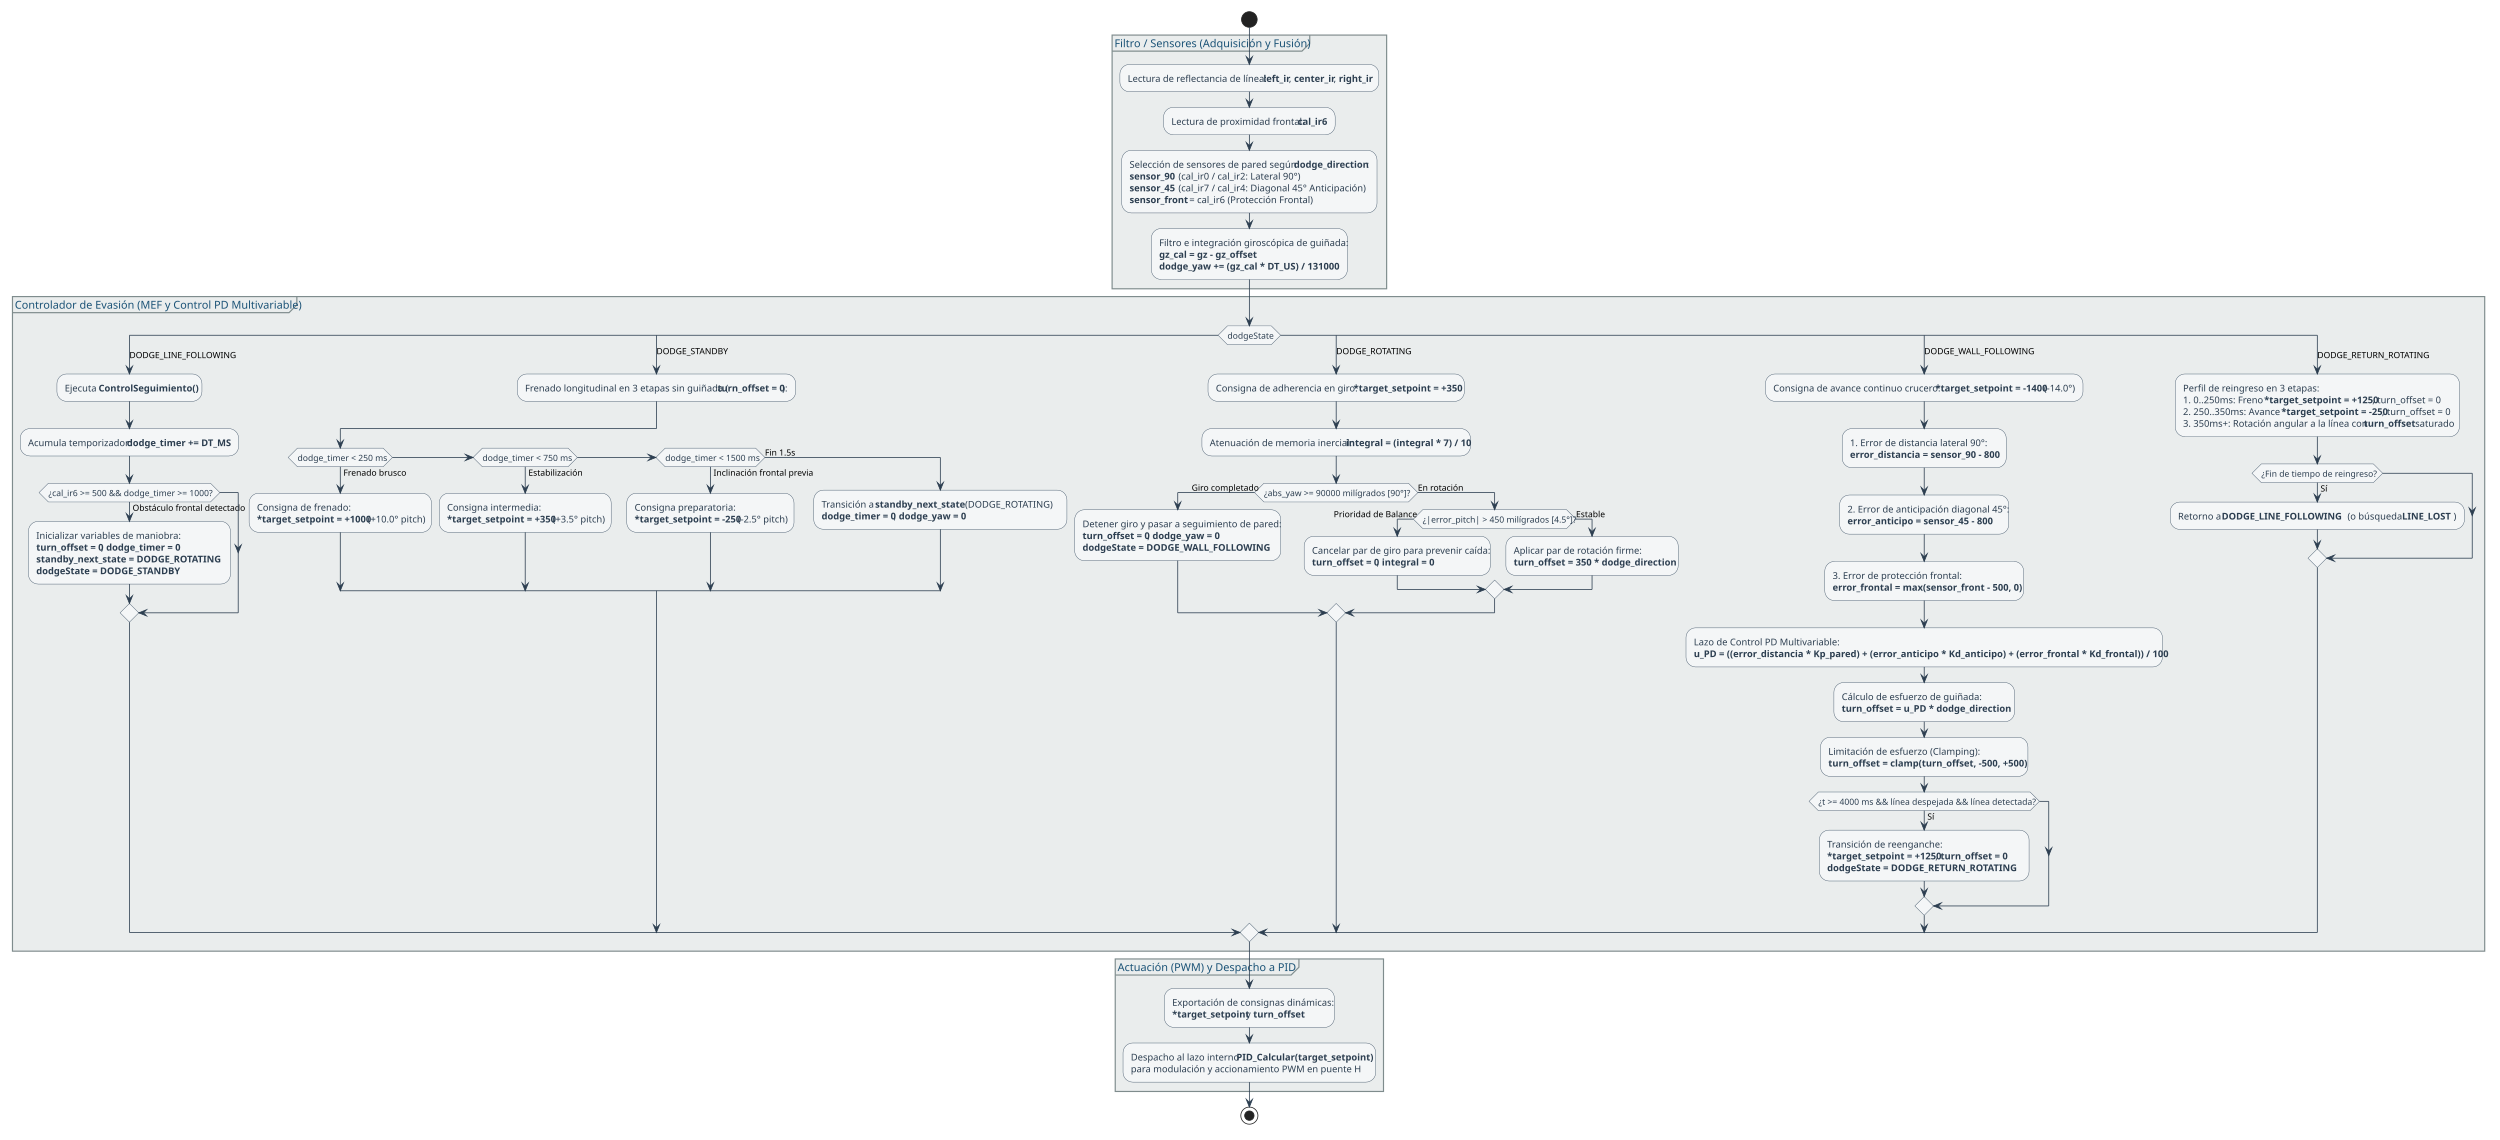
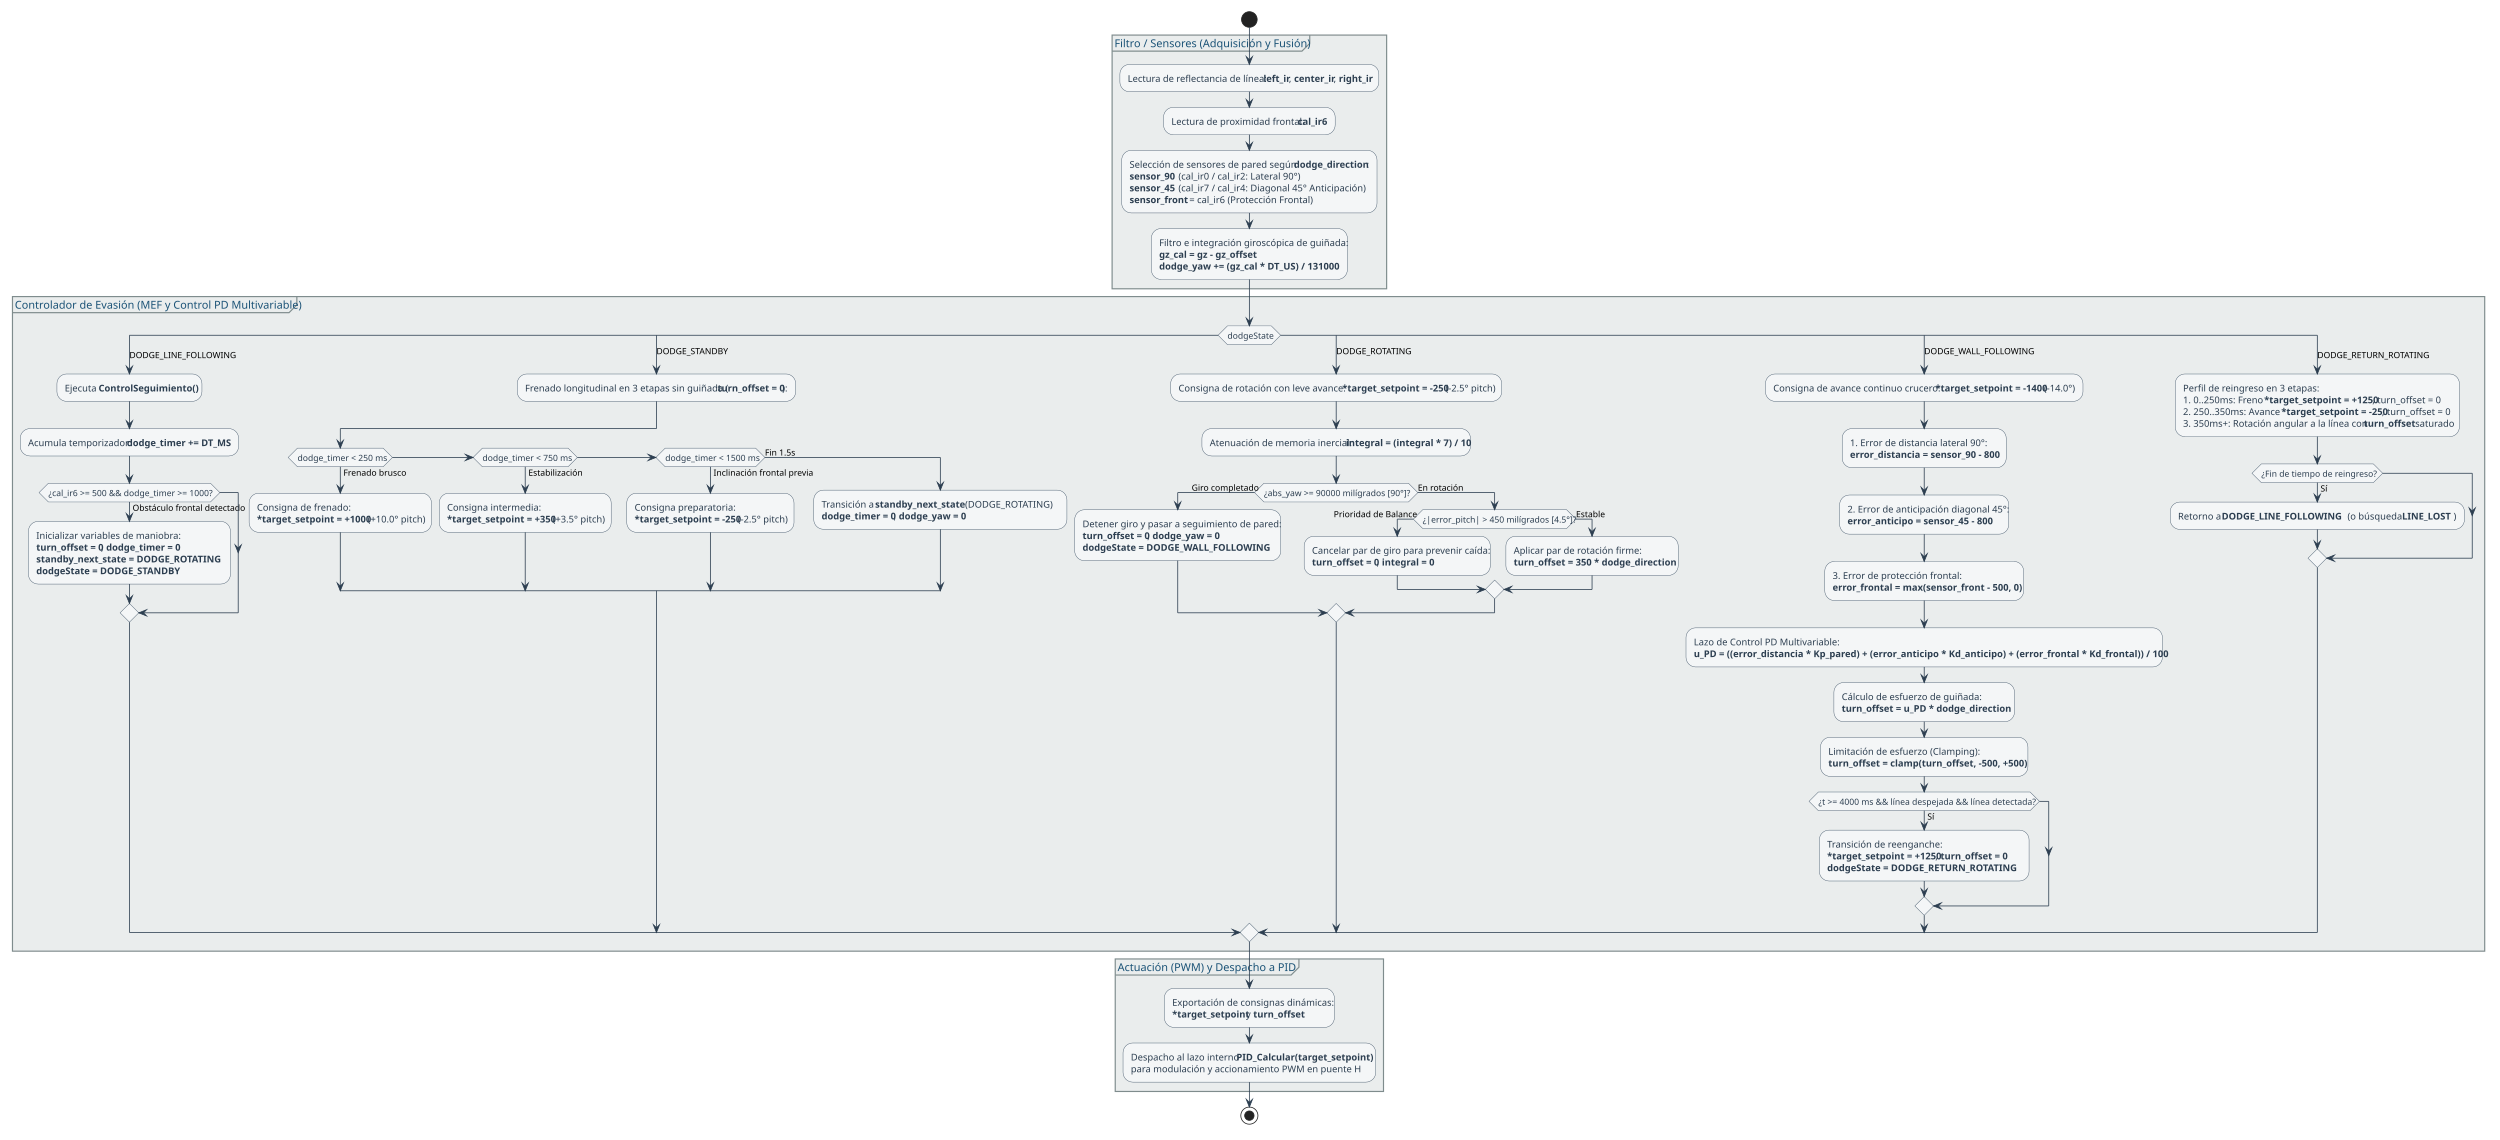
<svg xmlns="http://www.w3.org/2000/svg" version="1.1" data-diagram-type="ACTIVITY" style="width:3207px;height:1462px;background:#FFFFFF;" width="3207px" height="1462px" viewBox="0 0 3207 1462" zoomAndPan="magnify" preserveAspectRatio="none" contentStyleType="text/css">
  <defs />
  <g font-family="sans-serif" lengthAdjust="spacing">
    <ellipse cx="1602.687" cy="25" rx="10" ry="10" fill="#222" style="stroke:#222;stroke-width:1;" />
    <rect x="1426.608" y="45" width="352.158" height="325.453" fill="#EAEDED" style="stroke:#7F8C8D;stroke-width:1.5;" />
    <path d="M1680.145,45 L1680.145,55.609 L1670.145,65.609 L1426.608,65.609" style="stroke:#7F8C8D;stroke-width:1.5;" fill="none" />
    <text x="1429.608" y="60.533" fill="#1A5276" font-size="14" textLength="243.537">Filtro / Sensores (Adquisición y Fusión)</text>
    <rect x="1436.608" y="82.609" width="332.158" height="35.094" fill="#F4F6F7" style="stroke:#34495E;stroke-width:0.5;" rx="12.5" ry="12.5" />
    <text x="1446.608" y="105.066" fill="#2C3E50" font-size="12" textLength="170.777">Lectura de reflectancia de línea:</text>
    <text x="1620.719" y="105.066" fill="#2C3E50" font-size="12" textLength="32.678" font-weight="700">left_ir</text>
    <text x="1653.397" y="105.066" fill="#2C3E50" font-size="12">,</text>
    <text x="1660.065" y="105.066" fill="#2C3E50" font-size="12" textLength="50.695" font-weight="700">center_ir</text>
    <text x="1710.76" y="105.066" fill="#2C3E50" font-size="12">,</text>
    <text x="1717.428" y="105.066" fill="#2C3E50" font-size="12" textLength="41.338" font-weight="700">right_ir</text>
    <rect x="1492.627" y="137.703" width="220.121" height="35.094" fill="#F4F6F7" style="stroke:#34495E;stroke-width:0.5;" rx="12.5" ry="12.5" />
    <text x="1502.627" y="160.16" fill="#2C3E50" font-size="12" textLength="158.754">Lectura de proximidad frontal:</text>
    <text x="1664.715" y="160.16" fill="#2C3E50" font-size="12" textLength="38.033" font-weight="700">cal_ir6</text>
    <rect x="1438.946" y="192.797" width="327.482" height="80.375" fill="#F4F6F7" style="stroke:#34495E;stroke-width:0.5;" rx="12.5" ry="12.5" />
    <text x="1448.946" y="215.254" fill="#2C3E50" font-size="12" textLength="207.475">Selección de sensores de pared según</text>
    <text x="1659.755" y="215.254" fill="#2C3E50" font-size="12" textLength="93.34" font-weight="700">dodge_direction</text>
    <text x="1753.094" y="215.254" fill="#2C3E50" font-size="12">:</text>
    <text x="1448.946" y="230.348" fill="#2C3E50" font-size="12" textLength="59.373" font-weight="700">sensor_90</text>
    <text x="1511.653" y="230.348" fill="#2C3E50" font-size="12" textLength="153.533">(cal_ir0 / cal_ir2: Lateral 90°)</text>
    <text x="1448.946" y="245.441" fill="#2C3E50" font-size="12" textLength="59.373" font-weight="700">sensor_45</text>
    <text x="1511.653" y="245.441" fill="#2C3E50" font-size="12" textLength="232.248">(cal_ir7 / cal_ir4: Diagonal 45° Anticipación)</text>
    <text x="1448.946" y="260.535" fill="#2C3E50" font-size="12" textLength="73.348" font-weight="700">sensor_front</text>
    <text x="1525.628" y="260.535" fill="#2C3E50" font-size="12" textLength="154.395">= cal_ir6 (Protección Frontal)</text>
    <rect x="1476.97" y="293.172" width="251.434" height="65.281" fill="#F4F6F7" style="stroke:#34495E;stroke-width:0.5;" rx="12.5" ry="12.5" />
    <text x="1486.97" y="315.629" fill="#2C3E50" font-size="12" textLength="228.803">Filtro e integración giroscópica de guiñada:</text>
    <text x="1486.97" y="330.723" fill="#2C3E50" font-size="12" textLength="127.025" font-weight="700">gz_cal = gz - gz_offset</text>
    <text x="1486.97" y="345.816" fill="#2C3E50" font-size="12" textLength="231.434" font-weight="700">dodge_yaw += (gz_cal * DT_US) / 131000</text>
    <rect x="16" y="380.453" width="3171.375" height="839.699" fill="#EAEDED" style="stroke:#7F8C8D;stroke-width:1.5;" />
    <path d="M380.799,380.453 L380.799,391.063 L370.799,401.063 L16,401.063" style="stroke:#7F8C8D;stroke-width:1.5;" fill="none" />
    <text x="19" y="395.986" fill="#1A5276" font-size="14" textLength="354.799">Controlador de Evasión (MEF y Control PD Multivariable)</text>
    <polygon points="1574.551,418.063,1630.824,418.063,1642.824,430.063,1630.824,442.063,1574.551,442.063,1562.551,430.063,1574.551,418.063" fill="#F4F6F7" style="stroke:#34495E;stroke-width:0.5;stroke-linejoin:miter;stroke-miterlimit:10;" />
    <text x="1574.551" y="434.563" fill="#2C3E50" font-size="11" textLength="56.273">dodgeState</text>
    <rect x="73.036" y="479.734" width="186.014" height="35.094" fill="#F4F6F7" style="stroke:#34495E;stroke-width:0.5;" rx="12.5" ry="12.5" />
    <text x="83.036" y="502.191" fill="#2C3E50" font-size="12" textLength="40.025">Ejecuta</text>
    <text x="126.396" y="502.191" fill="#2C3E50" font-size="12" textLength="122.654" font-weight="700">ControlSeguimiento()</text>
    <rect x="26" y="549.828" width="280.086" height="35.094" fill="#F4F6F7" style="stroke:#34495E;stroke-width:0.5;" rx="12.5" ry="12.5" />
    <text x="36" y="572.285" fill="#2C3E50" font-size="12" textLength="123.387">Acumula temporizador:</text>
    <text x="162.721" y="572.285" fill="#2C3E50" font-size="12" textLength="133.365" font-weight="700">dodge_timer += DT_MS</text>
    <rect x="36.515" y="668.84" width="259.057" height="80.375" fill="#F4F6F7" style="stroke:#34495E;stroke-width:0.5;" rx="12.5" ry="12.5" />
    <text x="46.515" y="691.297" fill="#2C3E50" font-size="12" textLength="174.75">Inicializar variables de maniobra:</text>
    <text x="46.515" y="706.391" fill="#2C3E50" font-size="12" textLength="83.016" font-weight="700">turn_offset = 0</text>
    <text x="129.53" y="706.391" fill="#2C3E50" font-size="12">,</text>
    <text x="136.198" y="706.391" fill="#2C3E50" font-size="12" textLength="92.361" font-weight="700">dodge_timer = 0</text>
    <text x="46.515" y="721.484" fill="#2C3E50" font-size="12" textLength="239.057" font-weight="700">standby_next_state = DODGE_ROTATING</text>
    <text x="46.515" y="736.578" fill="#2C3E50" font-size="12" textLength="187.693" font-weight="700">dodgeState = DODGE_STANDBY</text>
    <polygon points="62.083,619.922,270.003,619.922,282.003,631.922,270.003,643.922,62.083,643.922,50.083,631.922,62.083,619.922" fill="#F4F6F7" style="stroke:#34495E;stroke-width:0.5;stroke-linejoin:miter;stroke-miterlimit:10;" />
    <text x="170.043" y="655.341" fill="#000" font-size="11" textLength="134.53">Obstáculo frontal detectado</text>
    <text x="62.083" y="636.423" fill="#2C3E50" font-size="11" textLength="207.92">¿cal_ir6 &gt;= 500 &amp;&amp; dodge_timer &gt;= 1000?</text>
    <polygon points="166.043,774.133,178.043,786.133,166.043,798.133,154.043,786.133,166.043,774.133" fill="#F4F6F7" style="stroke:#34495E;stroke-width:0.5;stroke-linejoin:miter;stroke-miterlimit:10;" />
    <rect x="663.511" y="479.734" width="357.189" height="35.094" fill="#F4F6F7" style="stroke:#34495E;stroke-width:0.5;" rx="12.5" ry="12.5" />
    <text x="673.511" y="502.191" fill="#2C3E50" font-size="12" textLength="246.844">Frenado longitudinal en 3 etapas sin guiñada (</text>
    <text x="920.355" y="502.191" fill="#2C3E50" font-size="12" textLength="83.016" font-weight="700">turn_offset = 0</text>
    <text x="1003.37" y="502.191" fill="#2C3E50" font-size="12" textLength="7.33">):</text>
    <polygon points="381.64,574.828,491.399,574.828,503.399,586.828,491.399,598.828,381.64,598.828,369.64,586.828,381.64,574.828" fill="#F4F6F7" style="stroke:#34495E;stroke-width:0.5;stroke-linejoin:miter;stroke-miterlimit:10;" />
    <text x="440.52" y="610.247" fill="#000" font-size="11" textLength="77.043">Frenado brusco</text>
    <text x="381.64" y="591.329" fill="#2C3E50" font-size="11" textLength="109.758">dodge_timer &lt; 250 ms</text>
    <rect x="319.571" y="632.664" width="233.896" height="50.188" fill="#F4F6F7" style="stroke:#34495E;stroke-width:0.5;" rx="12.5" ry="12.5" />
    <text x="329.571" y="655.121" fill="#2C3E50" font-size="12" textLength="114.75">Consigna de frenado:</text>
    <text x="329.571" y="670.215" fill="#2C3E50" font-size="12" textLength="138.727" font-weight="700">*target_setpoint = +1000</text>
    <text x="471.632" y="670.215" fill="#2C3E50" font-size="12" textLength="71.836">(+10.0° pitch)</text>
    <polygon points="618.863,574.828,728.621,574.828,740.621,586.828,728.621,598.828,618.863,598.828,606.863,586.828,618.863,574.828" fill="#F4F6F7" style="stroke:#34495E;stroke-width:0.5;stroke-linejoin:miter;stroke-miterlimit:10;" />
    <text x="677.742" y="610.247" fill="#000" font-size="11" textLength="67.257">Estabilización</text>
    <text x="618.863" y="591.329" fill="#2C3E50" font-size="11" textLength="109.758">dodge_timer &lt; 750 ms</text>
    <rect x="563.468" y="632.664" width="220.549" height="50.188" fill="#F4F6F7" style="stroke:#34495E;stroke-width:0.5;" rx="12.5" ry="12.5" />
    <text x="573.468" y="655.121" fill="#2C3E50" font-size="12" textLength="113.396">Consigna intermedia:</text>
    <text x="573.468" y="670.215" fill="#2C3E50" font-size="12" textLength="132.053" font-weight="700">*target_setpoint = +350</text>
    <text x="708.854" y="670.215" fill="#2C3E50" font-size="12" textLength="65.162">(+3.5° pitch)</text>
    <polygon points="853.341,574.828,969.217,574.828,981.217,586.828,969.217,598.828,853.341,598.828,841.341,586.828,853.341,574.828" fill="#F4F6F7" style="stroke:#34495E;stroke-width:0.5;stroke-linejoin:miter;stroke-miterlimit:10;" />
    <text x="915.279" y="610.247" fill="#000" font-size="11" textLength="118.621">Inclinación frontal previa</text>
    <text x="853.341" y="591.329" fill="#2C3E50" font-size="11" textLength="115.876">dodge_timer &lt; 1500 ms</text>
    <text x="981.217" y="584.411" fill="#000" font-size="11" textLength="39.128">Fin 1.5s</text>
    <rect x="804.017" y="632.664" width="214.525" height="50.188" fill="#F4F6F7" style="stroke:#34495E;stroke-width:0.5;" rx="12.5" ry="12.5" />
    <text x="814.017" y="655.121" fill="#2C3E50" font-size="12" textLength="122.074">Consigna preparatoria:</text>
    <text x="814.017" y="670.215" fill="#2C3E50" font-size="12" textLength="129.041" font-weight="700">*target_setpoint = -250</text>
    <text x="946.392" y="670.215" fill="#2C3E50" font-size="12" textLength="62.15">(-2.5° pitch)</text>
    <rect x="1043.9" y="628.746" width="324.74" height="50.188" fill="#F4F6F7" style="stroke:#34495E;stroke-width:0.5;" rx="12.5" ry="12.5" />
    <text x="1053.9" y="651.203" fill="#2C3E50" font-size="12" textLength="65.361">Transición a</text>
    <text x="1122.595" y="651.203" fill="#2C3E50" font-size="12" textLength="112.043" font-weight="700">standby_next_state</text>
    <text x="1237.972" y="651.203" fill="#2C3E50" font-size="12" textLength="120.668">(DODGE_ROTATING)</text>
    <text x="1053.9" y="666.297" fill="#2C3E50" font-size="12" textLength="92.361" font-weight="700">dodge_timer = 0</text>
    <text x="1146.261" y="666.297" fill="#2C3E50" font-size="12">,</text>
    <text x="1152.929" y="666.297" fill="#2C3E50" font-size="12" textLength="85.699" font-weight="700">dodge_yaw = 0</text>
-     <rect x="1549.647" y="479.734" width="328.842" height="35.094" fill="#F4F6F7" style="stroke:#34495E;stroke-width:0.5;" rx="12.5" ry="12.5" />
-     <text x="1559.647" y="502.191" fill="#2C3E50" font-size="12" textLength="173.455">Consigna de adherencia en giro:</text>
-     <text x="1736.436" y="502.191" fill="#2C3E50" font-size="12" textLength="132.053" font-weight="700">*target_setpoint = +350</text>
+     <rect x="1501.738" y="479.734" width="424.66" height="35.094" fill="#F4F6F7" style="stroke:#34495E;stroke-width:0.5;" rx="12.5" ry="12.5" />
+     <text x="1511.738" y="502.191" fill="#2C3E50" font-size="12" textLength="206.801">Consigna de rotación con leve avance:</text>
+     <text x="1721.873" y="502.191" fill="#2C3E50" font-size="12" textLength="129.041" font-weight="700">*target_setpoint = -250</text>
+     <text x="1854.248" y="502.191" fill="#2C3E50" font-size="12" textLength="62.15">(-2.5° pitch)</text>
    <rect x="1541.834" y="549.828" width="344.469" height="35.094" fill="#F4F6F7" style="stroke:#34495E;stroke-width:0.5;" rx="12.5" ry="12.5" />
    <text x="1551.834" y="572.285" fill="#2C3E50" font-size="12" textLength="171.422">Atenuación de memoria inercial:</text>
    <text x="1726.59" y="572.285" fill="#2C3E50" font-size="12" textLength="149.713" font-weight="700">integral = (integral * 7) / 10</text>
    <polygon points="1621.368,619.922,1806.768,619.922,1818.768,631.922,1806.768,643.922,1621.368,643.922,1609.368,631.922,1621.368,619.922" fill="#F4F6F7" style="stroke:#34495E;stroke-width:0.5;stroke-linejoin:miter;stroke-miterlimit:10;" />
    <text x="1621.368" y="636.423" fill="#2C3E50" font-size="11" textLength="185.399">¿abs_yaw &gt;= 90000 milígrados [90°]?</text>
    <text x="1528.662" y="629.505" fill="#000" font-size="11" textLength="80.706">Giro completado</text>
    <text x="1818.768" y="629.505" fill="#000" font-size="11" textLength="55.645">En rotación</text>
    <rect x="1378.64" y="653.922" width="264.336" height="65.281" fill="#F4F6F7" style="stroke:#34495E;stroke-width:0.5;" rx="12.5" ry="12.5" />
    <text x="1388.64" y="676.379" fill="#2C3E50" font-size="12" textLength="240.809">Detener giro y pasar a seguimiento de pared:</text>
    <text x="1388.64" y="691.473" fill="#2C3E50" font-size="12" textLength="83.016" font-weight="700">turn_offset = 0</text>
    <text x="1471.656" y="691.473" fill="#2C3E50" font-size="12">,</text>
    <text x="1478.324" y="691.473" fill="#2C3E50" font-size="12" textLength="85.699" font-weight="700">dodge_yaw = 0</text>
    <text x="1388.64" y="706.566" fill="#2C3E50" font-size="12" textLength="244.336" font-weight="700">dodgeState = DODGE_WALL_FOLLOWING</text>
    <polygon points="1824.991,653.922,2009.665,653.922,2021.665,665.922,2009.665,677.922,1824.991,677.922,1812.991,665.922,1824.991,653.922" fill="#F4F6F7" style="stroke:#34495E;stroke-width:0.5;stroke-linejoin:miter;stroke-miterlimit:10;" />
    <text x="1824.991" y="670.423" fill="#2C3E50" font-size="11" textLength="184.674">¿|error_pitch| &gt; 450 milígrados [4.5°]?</text>
    <text x="1710.87" y="663.505" fill="#000" font-size="11" textLength="102.121">Prioridad de Balance</text>
    <text x="2021.665" y="663.505" fill="#000" font-size="11" textLength="36.69">Estable</text>
    <rect x="1672.976" y="687.922" width="238.789" height="50.188" fill="#F4F6F7" style="stroke:#34495E;stroke-width:0.5;" rx="12.5" ry="12.5" />
    <text x="1682.976" y="710.379" fill="#2C3E50" font-size="12" textLength="218.789">Cancelar par de giro para prevenir caída:</text>
    <text x="1682.976" y="725.473" fill="#2C3E50" font-size="12" textLength="83.016" font-weight="700">turn_offset = 0</text>
    <text x="1765.992" y="725.473" fill="#2C3E50" font-size="12">,</text>
    <text x="1772.66" y="725.473" fill="#2C3E50" font-size="12" textLength="63.691" font-weight="700">integral = 0</text>
    <rect x="1931.765" y="687.922" width="221.041" height="50.188" fill="#F4F6F7" style="stroke:#34495E;stroke-width:0.5;" rx="12.5" ry="12.5" />
    <text x="1941.765" y="710.379" fill="#2C3E50" font-size="12" textLength="153.398">Aplicar par de rotación firme:</text>
    <text x="1941.765" y="725.473" fill="#2C3E50" font-size="12" textLength="201.041" font-weight="700">turn_offset = 350 * dodge_direction</text>
    <polygon points="1917.328,744.109,1929.328,756.109,1917.328,768.109,1905.328,756.109,1917.328,744.109" fill="#F4F6F7" style="stroke:#34495E;stroke-width:0.5;stroke-linejoin:miter;stroke-miterlimit:10;" />
    <polygon points="1714.068,774.109,1726.068,786.109,1714.068,798.109,1702.068,786.109,1714.068,774.109" fill="#F4F6F7" style="stroke:#34495E;stroke-width:0.5;stroke-linejoin:miter;stroke-miterlimit:10;" />
    <rect x="2264.715" y="479.734" width="407.322" height="35.094" fill="#F4F6F7" style="stroke:#34495E;stroke-width:0.5;" rx="12.5" ry="12.5" />
    <text x="2274.715" y="502.191" fill="#2C3E50" font-size="12" textLength="204.797">Consigna de avance continuo crucero:</text>
    <text x="2482.846" y="502.191" fill="#2C3E50" font-size="12" textLength="135.715" font-weight="700">*target_setpoint = -1400</text>
    <text x="2621.895" y="502.191" fill="#2C3E50" font-size="12" textLength="40.143">(-14.0°)</text>
    <rect x="2363.156" y="549.828" width="210.441" height="50.188" fill="#F4F6F7" style="stroke:#34495E;stroke-width:0.5;" rx="12.5" ry="12.5" />
    <text x="2373.156" y="572.285" fill="#2C3E50" font-size="12" textLength="168.217">1. Error de distancia lateral 90°:</text>
    <text x="2373.156" y="587.379" fill="#2C3E50" font-size="12" textLength="190.441" font-weight="700">error_distancia = sensor_90 - 800</text>
    <rect x="2359.916" y="635.016" width="216.922" height="50.188" fill="#F4F6F7" style="stroke:#34495E;stroke-width:0.5;" rx="12.5" ry="12.5" />
    <text x="2369.916" y="657.473" fill="#2C3E50" font-size="12" textLength="196.922">2. Error de anticipación diagonal 45°:</text>
    <text x="2369.916" y="672.566" fill="#2C3E50" font-size="12" textLength="184.424" font-weight="700">error_anticipo = sensor_45 - 800</text>
    <rect x="2340.837" y="720.203" width="255.078" height="50.188" fill="#F4F6F7" style="stroke:#34495E;stroke-width:0.5;" rx="12.5" ry="12.5" />
    <text x="2350.837" y="742.66" fill="#2C3E50" font-size="12" textLength="155.408">3. Error de protección frontal:</text>
    <text x="2350.837" y="757.754" fill="#2C3E50" font-size="12" textLength="235.078" font-weight="700">error_frontal = max(sensor_front - 500, 0)</text>
    <rect x="2162.806" y="805.391" width="611.141" height="50.188" fill="#F4F6F7" style="stroke:#34495E;stroke-width:0.5;" rx="12.5" ry="12.5" />
    <text x="2172.806" y="827.848" fill="#2C3E50" font-size="12" textLength="178.752">Lazo de Control PD Multivariable:</text>
    <text x="2172.806" y="842.941" fill="#2C3E50" font-size="12" textLength="591.141" font-weight="700">u_PD = ((error_distancia * Kp_pared) + (error_anticipo * Kd_anticipo) + (error_frontal * Kd_frontal)) / 100</text>
    <rect x="2352.53" y="875.578" width="231.693" height="50.188" fill="#F4F6F7" style="stroke:#34495E;stroke-width:0.5;" rx="12.5" ry="12.5" />
    <text x="2362.53" y="898.035" fill="#2C3E50" font-size="12" textLength="172.119">Cálculo de esfuerzo de guiñada:</text>
    <text x="2362.53" y="913.129" fill="#2C3E50" font-size="12" textLength="211.693" font-weight="700">turn_offset = u_PD * dodge_direction</text>
    <rect x="2335.344" y="945.766" width="266.064" height="50.188" fill="#F4F6F7" style="stroke:#34495E;stroke-width:0.5;" rx="12.5" ry="12.5" />
    <text x="2345.344" y="968.223" fill="#2C3E50" font-size="12" textLength="185.414">Limitación de esfuerzo (Clamping):</text>
    <text x="2345.344" y="983.316" fill="#2C3E50" font-size="12" textLength="246.064" font-weight="700">turn_offset = clamp(turn_offset, -500, +500)</text>
    <rect x="2333.865" y="1064.871" width="269.023" height="65.281" fill="#F4F6F7" style="stroke:#34495E;stroke-width:0.5;" rx="12.5" ry="12.5" />
    <text x="2343.865" y="1087.328" fill="#2C3E50" font-size="12" textLength="142.09">Transición de reenganche:</text>
    <text x="2343.865" y="1102.422" fill="#2C3E50" font-size="12" textLength="138.727" font-weight="700">*target_setpoint = +1250</text>
    <text x="2482.591" y="1102.422" fill="#2C3E50" font-size="12">,</text>
    <text x="2489.259" y="1102.422" fill="#2C3E50" font-size="12" textLength="83.016" font-weight="700">turn_offset = 0</text>
    <text x="2343.865" y="1117.516" fill="#2C3E50" font-size="12" textLength="249.023" font-weight="700">dodgeState = DODGE_RETURN_ROTATING</text>
    <polygon points="2332.617,1015.953,2604.136,1015.953,2616.136,1027.953,2604.136,1039.953,2332.617,1039.953,2320.617,1027.953,2332.617,1015.953" fill="#F4F6F7" style="stroke:#34495E;stroke-width:0.5;stroke-linejoin:miter;stroke-miterlimit:10;" />
    <text x="2472.376" y="1051.372" fill="#000" font-size="11" textLength="10.393">Sí</text>
    <text x="2332.617" y="1032.454" fill="#2C3E50" font-size="11" textLength="271.52">¿t &gt;= 4000 ms &amp;&amp; línea despejada &amp;&amp; línea detectada?</text>
    <polygon points="2468.376,1150.152,2480.376,1162.152,2468.376,1174.152,2456.376,1162.152,2468.376,1150.152" fill="#F4F6F7" style="stroke:#34495E;stroke-width:0.5;stroke-linejoin:miter;stroke-miterlimit:10;" />
    <rect x="2790.404" y="479.734" width="364.514" height="80.375" fill="#F4F6F7" style="stroke:#34495E;stroke-width:0.5;" rx="12.5" ry="12.5" />
    <text x="2800.404" y="502.191" fill="#2C3E50" font-size="12" textLength="166.77">Perfil de reingreso en 3 etapas:</text>
    <text x="2800.404" y="517.285" fill="#2C3E50" font-size="12" textLength="100.717">1. 0..250ms: Freno</text>
    <text x="2904.455" y="517.285" fill="#2C3E50" font-size="12" textLength="138.727" font-weight="700">*target_setpoint = +1250</text>
    <text x="3043.181" y="517.285" fill="#2C3E50" font-size="12" textLength="83.719">, turn_offset = 0</text>
    <text x="2800.404" y="532.379" fill="#2C3E50" font-size="12" textLength="122.742">2. 250..350ms: Avance</text>
    <text x="2926.48" y="532.379" fill="#2C3E50" font-size="12" textLength="129.041" font-weight="700">*target_setpoint = -250</text>
    <text x="3055.521" y="532.379" fill="#2C3E50" font-size="12" textLength="83.719">, turn_offset = 0</text>
    <text x="2800.404" y="547.473" fill="#2C3E50" font-size="12" textLength="228.48">3. 350ms+: Rotación angular a la línea con</text>
    <text x="3032.218" y="547.473" fill="#2C3E50" font-size="12" textLength="62.666" font-weight="700">turn_offset</text>
    <text x="3098.218" y="547.473" fill="#2C3E50" font-size="12" textLength="46.699">saturado</text>
    <rect x="2783.947" y="644.027" width="377.428" height="35.094" fill="#F4F6F7" style="stroke:#34495E;stroke-width:0.5;" rx="12.5" ry="12.5" />
    <text x="2793.947" y="666.484" fill="#2C3E50" font-size="12" textLength="52.699">Retorno a</text>
    <text x="2849.98" y="666.484" fill="#2C3E50" font-size="12" textLength="158.004" font-weight="700">DODGE_LINE_FOLLOWING</text>
    <text x="3011.318" y="666.484" fill="#2C3E50" font-size="12" textLength="66.721">(o búsqueda</text>
    <text x="3081.373" y="666.484" fill="#2C3E50" font-size="12" textLength="66.006" font-weight="700">LINE_LOST</text>
    <text x="3147.378" y="666.484" fill="#2C3E50" font-size="12">)</text>
    <polygon points="2900.817,595.109,3044.504,595.109,3056.504,607.109,3044.504,619.109,2900.817,619.109,2888.817,607.109,2900.817,595.109" fill="#F4F6F7" style="stroke:#34495E;stroke-width:0.5;stroke-linejoin:miter;stroke-miterlimit:10;" />
    <text x="2976.661" y="630.528" fill="#000" font-size="11" textLength="10.393">Sí</text>
    <text x="2900.817" y="611.61" fill="#2C3E50" font-size="11" textLength="143.688">¿Fin de tiempo de reingreso?</text>
    <polygon points="2972.661,704.039,2984.661,716.039,2972.661,728.039,2960.661,716.039,2972.661,704.039" fill="#F4F6F7" style="stroke:#34495E;stroke-width:0.5;stroke-linejoin:miter;stroke-miterlimit:10;" />
    <polygon points="1602.687,1184.152,1602.687,1184.152,1614.687,1196.152,1602.687,1208.152,1602.687,1208.152,1590.687,1196.152,1602.687,1184.152" fill="#F4F6F7" style="stroke:#34495E;stroke-width:0.5;stroke-linejoin:miter;stroke-miterlimit:10;" />
    <rect x="1430.628" y="1230.152" width="344.119" height="169.984" fill="#EAEDED" style="stroke:#7F8C8D;stroke-width:1.5;" />
    <path d="M1666.261,1230.152 L1666.261,1240.762 L1656.261,1250.762 L1430.628,1250.762" style="stroke:#7F8C8D;stroke-width:1.5;" fill="none" />
    <text x="1433.628" y="1245.686" fill="#1A5276" font-size="14" textLength="225.634">Actuación (PWM) y Despacho a PID</text>
    <rect x="1493.632" y="1267.762" width="218.111" height="50.188" fill="#F4F6F7" style="stroke:#34495E;stroke-width:0.5;" rx="12.5" ry="12.5" />
    <text x="1503.632" y="1290.219" fill="#2C3E50" font-size="12" textLength="198.111">Exportación de consignas dinámicas:</text>
    <text x="1503.632" y="1305.313" fill="#2C3E50" font-size="12" textLength="91.348" font-weight="700">*target_setpoint</text>
    <text x="1598.313" y="1305.313" fill="#2C3E50" font-size="12">y</text>
    <text x="1607.647" y="1305.313" fill="#2C3E50" font-size="12" textLength="62.666" font-weight="700">turn_offset</text>
    <rect x="1440.628" y="1337.949" width="324.119" height="50.188" fill="#F4F6F7" style="stroke:#34495E;stroke-width:0.5;" rx="12.5" ry="12.5" />
    <text x="1450.628" y="1360.406" fill="#2C3E50" font-size="12" textLength="132.082">Despacho al lazo interno</text>
    <text x="1586.044" y="1360.406" fill="#2C3E50" font-size="12" textLength="168.703" font-weight="700">PID_Calcular(target_setpoint)</text>
    <text x="1450.628" y="1375.5" fill="#2C3E50" font-size="12" textLength="280.148">para modulación y accionamiento PWM en puente H</text>
    <ellipse cx="1602.687" cy="1431.137" rx="11" ry="11" fill="none" style="stroke:#222;stroke-width:1;" />
    <ellipse cx="1602.687" cy="1431.137" rx="6" ry="6" fill="#222" style="stroke:#222;stroke-width:1;" />
    <line x1="1602.687" y1="117.703" x2="1602.687" y2="137.703" style="stroke:#2C3E50;stroke-width:1;" />
    <polygon points="1598.687,127.703,1602.687,137.703,1606.687,127.703,1602.687,131.703" fill="#2C3E50" style="stroke:#2C3E50;stroke-width:1;stroke-linejoin:miter;stroke-miterlimit:10;" />
    <line x1="1602.687" y1="172.797" x2="1602.687" y2="192.797" style="stroke:#2C3E50;stroke-width:1;" />
    <polygon points="1598.687,182.797,1602.687,192.797,1606.687,182.797,1602.687,186.797" fill="#2C3E50" style="stroke:#2C3E50;stroke-width:1;stroke-linejoin:miter;stroke-miterlimit:10;" />
    <line x1="1602.687" y1="273.172" x2="1602.687" y2="293.172" style="stroke:#2C3E50;stroke-width:1;" />
    <polygon points="1598.687,283.172,1602.687,293.172,1606.687,283.172,1602.687,287.172" fill="#2C3E50" style="stroke:#2C3E50;stroke-width:1;stroke-linejoin:miter;stroke-miterlimit:10;" />
    <line x1="1602.687" y1="35" x2="1602.687" y2="82.609" style="stroke:#2C3E50;stroke-width:1;" />
    <polygon points="1598.687,72.609,1602.687,82.609,1606.687,72.609,1602.687,76.609" fill="#2C3E50" style="stroke:#2C3E50;stroke-width:1;stroke-linejoin:miter;stroke-miterlimit:10;" />
    <line x1="166.043" y1="514.828" x2="166.043" y2="549.828" style="stroke:#2C3E50;stroke-width:1;" />
    <polygon points="162.043,539.828,166.043,549.828,170.043,539.828,166.043,543.828" fill="#2C3E50" style="stroke:#2C3E50;stroke-width:1;stroke-linejoin:miter;stroke-miterlimit:10;" />
    <line x1="166.043" y1="643.922" x2="166.043" y2="668.84" style="stroke:#2C3E50;stroke-width:1;" />
    <polygon points="162.043,658.84,166.043,668.84,170.043,658.84,166.043,662.84" fill="#2C3E50" style="stroke:#2C3E50;stroke-width:1;stroke-linejoin:miter;stroke-miterlimit:10;" />
    <line x1="282.003" y1="631.922" x2="305.571" y2="631.922" style="stroke:#2C3E50;stroke-width:1;" />
    <polygon points="301.571,699.027,305.571,709.027,309.571,699.027,305.571,703.027" fill="#2C3E50" style="stroke:#2C3E50;stroke-width:1;stroke-linejoin:miter;stroke-miterlimit:10;" />
    <line x1="305.571" y1="631.922" x2="305.571" y2="786.133" style="stroke:#2C3E50;stroke-width:1;" />
    <line x1="305.571" y1="786.133" x2="178.043" y2="786.133" style="stroke:#2C3E50;stroke-width:1;" />
    <polygon points="188.043,782.133,178.043,786.133,188.043,790.133,184.043,786.133" fill="#2C3E50" style="stroke:#2C3E50;stroke-width:1;stroke-linejoin:miter;stroke-miterlimit:10;" />
    <line x1="166.043" y1="749.215" x2="166.043" y2="774.133" style="stroke:#2C3E50;stroke-width:1;" />
    <polygon points="162.043,764.133,166.043,774.133,170.043,764.133,166.043,768.133" fill="#2C3E50" style="stroke:#2C3E50;stroke-width:1;stroke-linejoin:miter;stroke-miterlimit:10;" />
    <line x1="166.043" y1="584.922" x2="166.043" y2="619.922" style="stroke:#2C3E50;stroke-width:1;" />
    <polygon points="162.043,609.922,166.043,619.922,170.043,609.922,166.043,613.922" fill="#2C3E50" style="stroke:#2C3E50;stroke-width:1;stroke-linejoin:miter;stroke-miterlimit:10;" />
    <line x1="436.52" y1="598.828" x2="436.52" y2="632.664" style="stroke:#2C3E50;stroke-width:1;" />
    <polygon points="432.52,622.664,436.52,632.664,440.52,622.664,436.52,626.664" fill="#2C3E50" style="stroke:#2C3E50;stroke-width:1;stroke-linejoin:miter;stroke-miterlimit:10;" />
    <line x1="436.52" y1="682.852" x2="436.52" y2="757.852" style="stroke:#2C3E50;stroke-width:1;" />
    <polygon points="432.52,747.852,436.52,757.852,440.52,747.852,436.52,751.852" fill="#2C3E50" style="stroke:#2C3E50;stroke-width:1;stroke-linejoin:miter;stroke-miterlimit:10;" />
    <line x1="673.742" y1="598.828" x2="673.742" y2="632.664" style="stroke:#2C3E50;stroke-width:1;" />
    <polygon points="669.742,622.664,673.742,632.664,677.742,622.664,673.742,626.664" fill="#2C3E50" style="stroke:#2C3E50;stroke-width:1;stroke-linejoin:miter;stroke-miterlimit:10;" />
    <line x1="673.742" y1="682.852" x2="673.742" y2="757.852" style="stroke:#2C3E50;stroke-width:1;" />
    <polygon points="669.742,747.852,673.742,757.852,677.742,747.852,673.742,751.852" fill="#2C3E50" style="stroke:#2C3E50;stroke-width:1;stroke-linejoin:miter;stroke-miterlimit:10;" />
    <line x1="911.279" y1="598.828" x2="911.279" y2="632.664" style="stroke:#2C3E50;stroke-width:1;" />
    <polygon points="907.279,622.664,911.279,632.664,915.279,622.664,911.279,626.664" fill="#2C3E50" style="stroke:#2C3E50;stroke-width:1;stroke-linejoin:miter;stroke-miterlimit:10;" />
    <line x1="911.279" y1="682.852" x2="911.279" y2="757.852" style="stroke:#2C3E50;stroke-width:1;" />
    <polygon points="907.279,747.852,911.279,757.852,915.279,747.852,911.279,751.852" fill="#2C3E50" style="stroke:#2C3E50;stroke-width:1;stroke-linejoin:miter;stroke-miterlimit:10;" />
    <line x1="503.399" y1="586.828" x2="606.863" y2="586.828" style="stroke:#2C3E50;stroke-width:1;" />
    <polygon points="596.863,582.828,606.863,586.828,596.863,590.828,600.863,586.828" fill="#2C3E50" style="stroke:#2C3E50;stroke-width:1;stroke-linejoin:miter;stroke-miterlimit:10;" />
    <line x1="740.621" y1="586.828" x2="841.341" y2="586.828" style="stroke:#2C3E50;stroke-width:1;" />
    <polygon points="831.341,582.828,841.341,586.828,831.341,590.828,835.341,586.828" fill="#2C3E50" style="stroke:#2C3E50;stroke-width:1;stroke-linejoin:miter;stroke-miterlimit:10;" />
    <line x1="842.106" y1="514.828" x2="842.106" y2="549.828" style="stroke:#2C3E50;stroke-width:1;" />
    <line x1="842.106" y1="549.828" x2="436.52" y2="549.828" style="stroke:#2C3E50;stroke-width:1;" />
    <line x1="436.52" y1="549.828" x2="436.52" y2="574.828" style="stroke:#2C3E50;stroke-width:1;" />
    <polygon points="432.52,564.828,436.52,574.828,440.52,564.828,436.52,568.828" fill="#2C3E50" style="stroke:#2C3E50;stroke-width:1;stroke-linejoin:miter;stroke-miterlimit:10;" />
    <line x1="981.217" y1="586.828" x2="1206.27" y2="586.828" style="stroke:#2C3E50;stroke-width:1;" />
    <line x1="1206.27" y1="586.828" x2="1206.27" y2="628.746" style="stroke:#2C3E50;stroke-width:1;" />
    <polygon points="1202.27,618.746,1206.27,628.746,1210.27,618.746,1206.27,622.746" fill="#2C3E50" style="stroke:#2C3E50;stroke-width:1;stroke-linejoin:miter;stroke-miterlimit:10;" />
    <line x1="1206.27" y1="678.934" x2="1206.27" y2="757.852" style="stroke:#2C3E50;stroke-width:1;" />
    <polygon points="1202.27,747.852,1206.27,757.852,1210.27,747.852,1206.27,751.852" fill="#2C3E50" style="stroke:#2C3E50;stroke-width:1;stroke-linejoin:miter;stroke-miterlimit:10;" />
    <line x1="436.52" y1="757.852" x2="1206.27" y2="757.852" style="stroke:#2C3E50;stroke-width:1;" />
    <line x1="1714.068" y1="514.828" x2="1714.068" y2="549.828" style="stroke:#2C3E50;stroke-width:1;" />
    <polygon points="1710.068,539.828,1714.068,549.828,1718.068,539.828,1714.068,543.828" fill="#2C3E50" style="stroke:#2C3E50;stroke-width:1;stroke-linejoin:miter;stroke-miterlimit:10;" />
    <line x1="1812.991" y1="665.922" x2="1792.371" y2="665.922" style="stroke:#2C3E50;stroke-width:1;" />
    <line x1="1792.371" y1="665.922" x2="1792.371" y2="687.922" style="stroke:#2C3E50;stroke-width:1;" />
    <polygon points="1788.371,677.922,1792.371,687.922,1796.371,677.922,1792.371,681.922" fill="#2C3E50" style="stroke:#2C3E50;stroke-width:1;stroke-linejoin:miter;stroke-miterlimit:10;" />
    <line x1="2021.665" y1="665.922" x2="2042.286" y2="665.922" style="stroke:#2C3E50;stroke-width:1;" />
    <line x1="2042.286" y1="665.922" x2="2042.286" y2="687.922" style="stroke:#2C3E50;stroke-width:1;" />
    <polygon points="2038.286,677.922,2042.286,687.922,2046.286,677.922,2042.286,681.922" fill="#2C3E50" style="stroke:#2C3E50;stroke-width:1;stroke-linejoin:miter;stroke-miterlimit:10;" />
    <line x1="1792.371" y1="738.109" x2="1792.371" y2="756.109" style="stroke:#2C3E50;stroke-width:1;" />
    <line x1="1792.371" y1="756.109" x2="1905.328" y2="756.109" style="stroke:#2C3E50;stroke-width:1;" />
    <polygon points="1895.328,752.109,1905.328,756.109,1895.328,760.109,1899.328,756.109" fill="#2C3E50" style="stroke:#2C3E50;stroke-width:1;stroke-linejoin:miter;stroke-miterlimit:10;" />
    <line x1="2042.286" y1="738.109" x2="2042.286" y2="756.109" style="stroke:#2C3E50;stroke-width:1;" />
    <line x1="2042.286" y1="756.109" x2="1929.328" y2="756.109" style="stroke:#2C3E50;stroke-width:1;" />
    <polygon points="1939.328,752.109,1929.328,756.109,1939.328,760.109,1935.328,756.109" fill="#2C3E50" style="stroke:#2C3E50;stroke-width:1;stroke-linejoin:miter;stroke-miterlimit:10;" />
    <line x1="1609.368" y1="631.922" x2="1510.808" y2="631.922" style="stroke:#2C3E50;stroke-width:1;" />
    <line x1="1510.808" y1="631.922" x2="1510.808" y2="653.922" style="stroke:#2C3E50;stroke-width:1;" />
    <polygon points="1506.808,643.922,1510.808,653.922,1514.808,643.922,1510.808,647.922" fill="#2C3E50" style="stroke:#2C3E50;stroke-width:1;stroke-linejoin:miter;stroke-miterlimit:10;" />
    <line x1="1818.768" y1="631.922" x2="1917.328" y2="631.922" style="stroke:#2C3E50;stroke-width:1;" />
    <line x1="1917.328" y1="631.922" x2="1917.328" y2="653.922" style="stroke:#2C3E50;stroke-width:1;" />
    <polygon points="1913.328,643.922,1917.328,653.922,1921.328,643.922,1917.328,647.922" fill="#2C3E50" style="stroke:#2C3E50;stroke-width:1;stroke-linejoin:miter;stroke-miterlimit:10;" />
    <line x1="1510.808" y1="719.203" x2="1510.808" y2="786.109" style="stroke:#2C3E50;stroke-width:1;" />
    <line x1="1510.808" y1="786.109" x2="1702.068" y2="786.109" style="stroke:#2C3E50;stroke-width:1;" />
    <polygon points="1692.068,782.109,1702.068,786.109,1692.068,790.109,1696.068,786.109" fill="#2C3E50" style="stroke:#2C3E50;stroke-width:1;stroke-linejoin:miter;stroke-miterlimit:10;" />
    <line x1="1917.328" y1="768.109" x2="1917.328" y2="786.109" style="stroke:#2C3E50;stroke-width:1;" />
    <line x1="1917.328" y1="786.109" x2="1726.068" y2="786.109" style="stroke:#2C3E50;stroke-width:1;" />
    <polygon points="1736.068,782.109,1726.068,786.109,1736.068,790.109,1732.068,786.109" fill="#2C3E50" style="stroke:#2C3E50;stroke-width:1;stroke-linejoin:miter;stroke-miterlimit:10;" />
    <line x1="1714.068" y1="584.922" x2="1714.068" y2="619.922" style="stroke:#2C3E50;stroke-width:1;" />
    <polygon points="1710.068,609.922,1714.068,619.922,1718.068,609.922,1714.068,613.922" fill="#2C3E50" style="stroke:#2C3E50;stroke-width:1;stroke-linejoin:miter;stroke-miterlimit:10;" />
    <line x1="2468.376" y1="514.828" x2="2468.376" y2="549.828" style="stroke:#2C3E50;stroke-width:1;" />
    <polygon points="2464.376,539.828,2468.376,549.828,2472.376,539.828,2468.376,543.828" fill="#2C3E50" style="stroke:#2C3E50;stroke-width:1;stroke-linejoin:miter;stroke-miterlimit:10;" />
    <line x1="2468.376" y1="600.016" x2="2468.376" y2="635.016" style="stroke:#2C3E50;stroke-width:1;" />
    <polygon points="2464.376,625.016,2468.376,635.016,2472.376,625.016,2468.376,629.016" fill="#2C3E50" style="stroke:#2C3E50;stroke-width:1;stroke-linejoin:miter;stroke-miterlimit:10;" />
    <line x1="2468.376" y1="685.203" x2="2468.376" y2="720.203" style="stroke:#2C3E50;stroke-width:1;" />
    <polygon points="2464.376,710.203,2468.376,720.203,2472.376,710.203,2468.376,714.203" fill="#2C3E50" style="stroke:#2C3E50;stroke-width:1;stroke-linejoin:miter;stroke-miterlimit:10;" />
    <line x1="2468.376" y1="770.391" x2="2468.376" y2="805.391" style="stroke:#2C3E50;stroke-width:1;" />
    <polygon points="2464.376,795.391,2468.376,805.391,2472.376,795.391,2468.376,799.391" fill="#2C3E50" style="stroke:#2C3E50;stroke-width:1;stroke-linejoin:miter;stroke-miterlimit:10;" />
    <line x1="2468.376" y1="855.578" x2="2468.376" y2="875.578" style="stroke:#2C3E50;stroke-width:1;" />
    <polygon points="2464.376,865.578,2468.376,875.578,2472.376,865.578,2468.376,869.578" fill="#2C3E50" style="stroke:#2C3E50;stroke-width:1;stroke-linejoin:miter;stroke-miterlimit:10;" />
    <line x1="2468.376" y1="925.766" x2="2468.376" y2="945.766" style="stroke:#2C3E50;stroke-width:1;" />
    <polygon points="2464.376,935.766,2468.376,945.766,2472.376,935.766,2468.376,939.766" fill="#2C3E50" style="stroke:#2C3E50;stroke-width:1;stroke-linejoin:miter;stroke-miterlimit:10;" />
    <line x1="2468.376" y1="1039.953" x2="2468.376" y2="1064.871" style="stroke:#2C3E50;stroke-width:1;" />
    <polygon points="2464.376,1054.871,2468.376,1064.871,2472.376,1054.871,2468.376,1058.871" fill="#2C3E50" style="stroke:#2C3E50;stroke-width:1;stroke-linejoin:miter;stroke-miterlimit:10;" />
    <line x1="2616.136" y1="1027.953" x2="2628.136" y2="1027.953" style="stroke:#2C3E50;stroke-width:1;" />
    <polygon points="2624.136,1087.512,2628.136,1097.512,2632.136,1087.512,2628.136,1091.512" fill="#2C3E50" style="stroke:#2C3E50;stroke-width:1;stroke-linejoin:miter;stroke-miterlimit:10;" />
    <line x1="2628.136" y1="1027.953" x2="2628.136" y2="1162.152" style="stroke:#2C3E50;stroke-width:1;" />
    <line x1="2628.136" y1="1162.152" x2="2480.376" y2="1162.152" style="stroke:#2C3E50;stroke-width:1;" />
    <polygon points="2490.376,1158.152,2480.376,1162.152,2490.376,1166.152,2486.376,1162.152" fill="#2C3E50" style="stroke:#2C3E50;stroke-width:1;stroke-linejoin:miter;stroke-miterlimit:10;" />
    <line x1="2468.376" y1="1130.152" x2="2468.376" y2="1150.152" style="stroke:#2C3E50;stroke-width:1;" />
    <polygon points="2464.376,1140.152,2468.376,1150.152,2472.376,1140.152,2468.376,1144.152" fill="#2C3E50" style="stroke:#2C3E50;stroke-width:1;stroke-linejoin:miter;stroke-miterlimit:10;" />
    <line x1="2468.376" y1="995.953" x2="2468.376" y2="1015.953" style="stroke:#2C3E50;stroke-width:1;" />
    <polygon points="2464.376,1005.953,2468.376,1015.953,2472.376,1005.953,2468.376,1009.953" fill="#2C3E50" style="stroke:#2C3E50;stroke-width:1;stroke-linejoin:miter;stroke-miterlimit:10;" />
    <line x1="2972.661" y1="619.109" x2="2972.661" y2="644.027" style="stroke:#2C3E50;stroke-width:1;" />
    <polygon points="2968.661,634.027,2972.661,644.027,2976.661,634.027,2972.661,638.027" fill="#2C3E50" style="stroke:#2C3E50;stroke-width:1;stroke-linejoin:miter;stroke-miterlimit:10;" />
    <line x1="3056.504" y1="607.109" x2="3171.375" y2="607.109" style="stroke:#2C3E50;stroke-width:1;" />
    <polygon points="3167.375,651.574,3171.375,661.574,3175.375,651.574,3171.375,655.574" fill="#2C3E50" style="stroke:#2C3E50;stroke-width:1;stroke-linejoin:miter;stroke-miterlimit:10;" />
    <line x1="3171.375" y1="607.109" x2="3171.375" y2="716.039" style="stroke:#2C3E50;stroke-width:1;" />
    <line x1="3171.375" y1="716.039" x2="2984.661" y2="716.039" style="stroke:#2C3E50;stroke-width:1;" />
    <polygon points="2994.661,712.039,2984.661,716.039,2994.661,720.039,2990.661,716.039" fill="#2C3E50" style="stroke:#2C3E50;stroke-width:1;stroke-linejoin:miter;stroke-miterlimit:10;" />
    <line x1="2972.661" y1="679.121" x2="2972.661" y2="704.039" style="stroke:#2C3E50;stroke-width:1;" />
    <polygon points="2968.661,694.039,2972.661,704.039,2976.661,694.039,2972.661,698.039" fill="#2C3E50" style="stroke:#2C3E50;stroke-width:1;stroke-linejoin:miter;stroke-miterlimit:10;" />
    <line x1="2972.661" y1="560.109" x2="2972.661" y2="595.109" style="stroke:#2C3E50;stroke-width:1;" />
    <polygon points="2968.661,585.109,2972.661,595.109,2976.661,585.109,2972.661,589.109" fill="#2C3E50" style="stroke:#2C3E50;stroke-width:1;stroke-linejoin:miter;stroke-miterlimit:10;" />
    <line x1="1562.551" y1="430.063" x2="166.043" y2="430.063" style="stroke:#2C3E50;stroke-width:1;" />
    <line x1="166.043" y1="430.063" x2="166.043" y2="479.734" style="stroke:#2C3E50;stroke-width:1;" />
    <polygon points="162.043,469.734,166.043,479.734,170.043,469.734,166.043,473.734" fill="#2C3E50" style="stroke:#2C3E50;stroke-width:1;stroke-linejoin:miter;stroke-miterlimit:10;" />
    <text x="166.043" y="459.399" fill="#000" font-size="11" textLength="143.032">DODGE_LINE_FOLLOWING</text>
    <line x1="1642.824" y1="430.063" x2="2972.661" y2="430.063" style="stroke:#2C3E50;stroke-width:1;" />
    <line x1="2972.661" y1="430.063" x2="2972.661" y2="479.734" style="stroke:#2C3E50;stroke-width:1;" />
    <polygon points="2968.661,469.734,2972.661,479.734,2976.661,469.734,2972.661,473.734" fill="#2C3E50" style="stroke:#2C3E50;stroke-width:1;stroke-linejoin:miter;stroke-miterlimit:10;" />
    <text x="2972.661" y="459.399" fill="#000" font-size="11" textLength="155.235">DODGE_RETURN_ROTATING</text>
    <line x1="842.106" y1="430.063" x2="842.106" y2="479.734" style="stroke:#2C3E50;stroke-width:1;" />
    <polygon points="838.106,469.734,842.106,479.734,846.106,469.734,842.106,473.734" fill="#2C3E50" style="stroke:#2C3E50;stroke-width:1;stroke-linejoin:miter;stroke-miterlimit:10;" />
    <text x="842.106" y="454.399" fill="#000" font-size="11" textLength="98.409">DODGE_STANDBY</text>
    <line x1="1714.068" y1="430.063" x2="1714.068" y2="479.734" style="stroke:#2C3E50;stroke-width:1;" />
    <polygon points="1710.068,469.734,1714.068,479.734,1718.068,469.734,1714.068,473.734" fill="#2C3E50" style="stroke:#2C3E50;stroke-width:1;stroke-linejoin:miter;stroke-miterlimit:10;" />
    <text x="1714.068" y="454.399" fill="#000" font-size="11" textLength="103.286">DODGE_ROTATING</text>
    <line x1="2468.376" y1="430.063" x2="2468.376" y2="479.734" style="stroke:#2C3E50;stroke-width:1;" />
    <polygon points="2464.376,469.734,2468.376,479.734,2472.376,469.734,2468.376,473.734" fill="#2C3E50" style="stroke:#2C3E50;stroke-width:1;stroke-linejoin:miter;stroke-miterlimit:10;" />
    <text x="2468.376" y="454.399" fill="#000" font-size="11" textLength="148.532">DODGE_WALL_FOLLOWING</text>
    <line x1="166.043" y1="798.133" x2="166.043" y2="1196.152" style="stroke:#2C3E50;stroke-width:1;" />
    <line x1="166.043" y1="1196.152" x2="1590.687" y2="1196.152" style="stroke:#2C3E50;stroke-width:1;" />
    <polygon points="1580.687,1192.152,1590.687,1196.152,1580.687,1200.152,1584.687,1196.152" fill="#2C3E50" style="stroke:#2C3E50;stroke-width:1;stroke-linejoin:miter;stroke-miterlimit:10;" />
    <line x1="2972.661" y1="728.039" x2="2972.661" y2="1196.152" style="stroke:#2C3E50;stroke-width:1;" />
    <line x1="2972.661" y1="1196.152" x2="1614.687" y2="1196.152" style="stroke:#2C3E50;stroke-width:1;" />
    <polygon points="1624.687,1192.152,1614.687,1196.152,1624.687,1200.152,1620.687,1196.152" fill="#2C3E50" style="stroke:#2C3E50;stroke-width:1;stroke-linejoin:miter;stroke-miterlimit:10;" />
    <line x1="842.106" y1="757.852" x2="842.106" y2="1196.152" style="stroke:#2C3E50;stroke-width:1;" />
    <polygon points="838.106,1186.152,842.106,1196.152,846.106,1186.152,842.106,1190.152" fill="#2C3E50" style="stroke:#2C3E50;stroke-width:1;stroke-linejoin:miter;stroke-miterlimit:10;" />
    <line x1="1714.068" y1="798.109" x2="1714.068" y2="1196.152" style="stroke:#2C3E50;stroke-width:1;" />
    <polygon points="1710.068,1186.152,1714.068,1196.152,1718.068,1186.152,1714.068,1190.152" fill="#2C3E50" style="stroke:#2C3E50;stroke-width:1;stroke-linejoin:miter;stroke-miterlimit:10;" />
    <line x1="2468.376" y1="1174.152" x2="2468.376" y2="1196.152" style="stroke:#2C3E50;stroke-width:1;" />
    <polygon points="2464.376,1186.152,2468.376,1196.152,2472.376,1186.152,2468.376,1190.152" fill="#2C3E50" style="stroke:#2C3E50;stroke-width:1;stroke-linejoin:miter;stroke-miterlimit:10;" />
    <line x1="1602.687" y1="358.453" x2="1602.687" y2="418.063" style="stroke:#2C3E50;stroke-width:1;" />
    <polygon points="1598.687,408.063,1602.687,418.063,1606.687,408.063,1602.687,412.063" fill="#2C3E50" style="stroke:#2C3E50;stroke-width:1;stroke-linejoin:miter;stroke-miterlimit:10;" />
    <line x1="1602.687" y1="1317.949" x2="1602.687" y2="1337.949" style="stroke:#2C3E50;stroke-width:1;" />
    <polygon points="1598.687,1327.949,1602.687,1337.949,1606.687,1327.949,1602.687,1331.949" fill="#2C3E50" style="stroke:#2C3E50;stroke-width:1;stroke-linejoin:miter;stroke-miterlimit:10;" />
    <line x1="1602.687" y1="1208.152" x2="1602.687" y2="1267.762" style="stroke:#2C3E50;stroke-width:1;" />
    <polygon points="1598.687,1257.762,1602.687,1267.762,1606.687,1257.762,1602.687,1261.762" fill="#2C3E50" style="stroke:#2C3E50;stroke-width:1;stroke-linejoin:miter;stroke-miterlimit:10;" />
    <line x1="1602.687" y1="1388.137" x2="1602.687" y2="1420.137" style="stroke:#2C3E50;stroke-width:1;" />
    <polygon points="1598.687,1410.137,1602.687,1420.137,1606.687,1410.137,1602.687,1414.137" fill="#2C3E50" style="stroke:#2C3E50;stroke-width:1;stroke-linejoin:miter;stroke-miterlimit:10;" />
  </g>
</svg>
